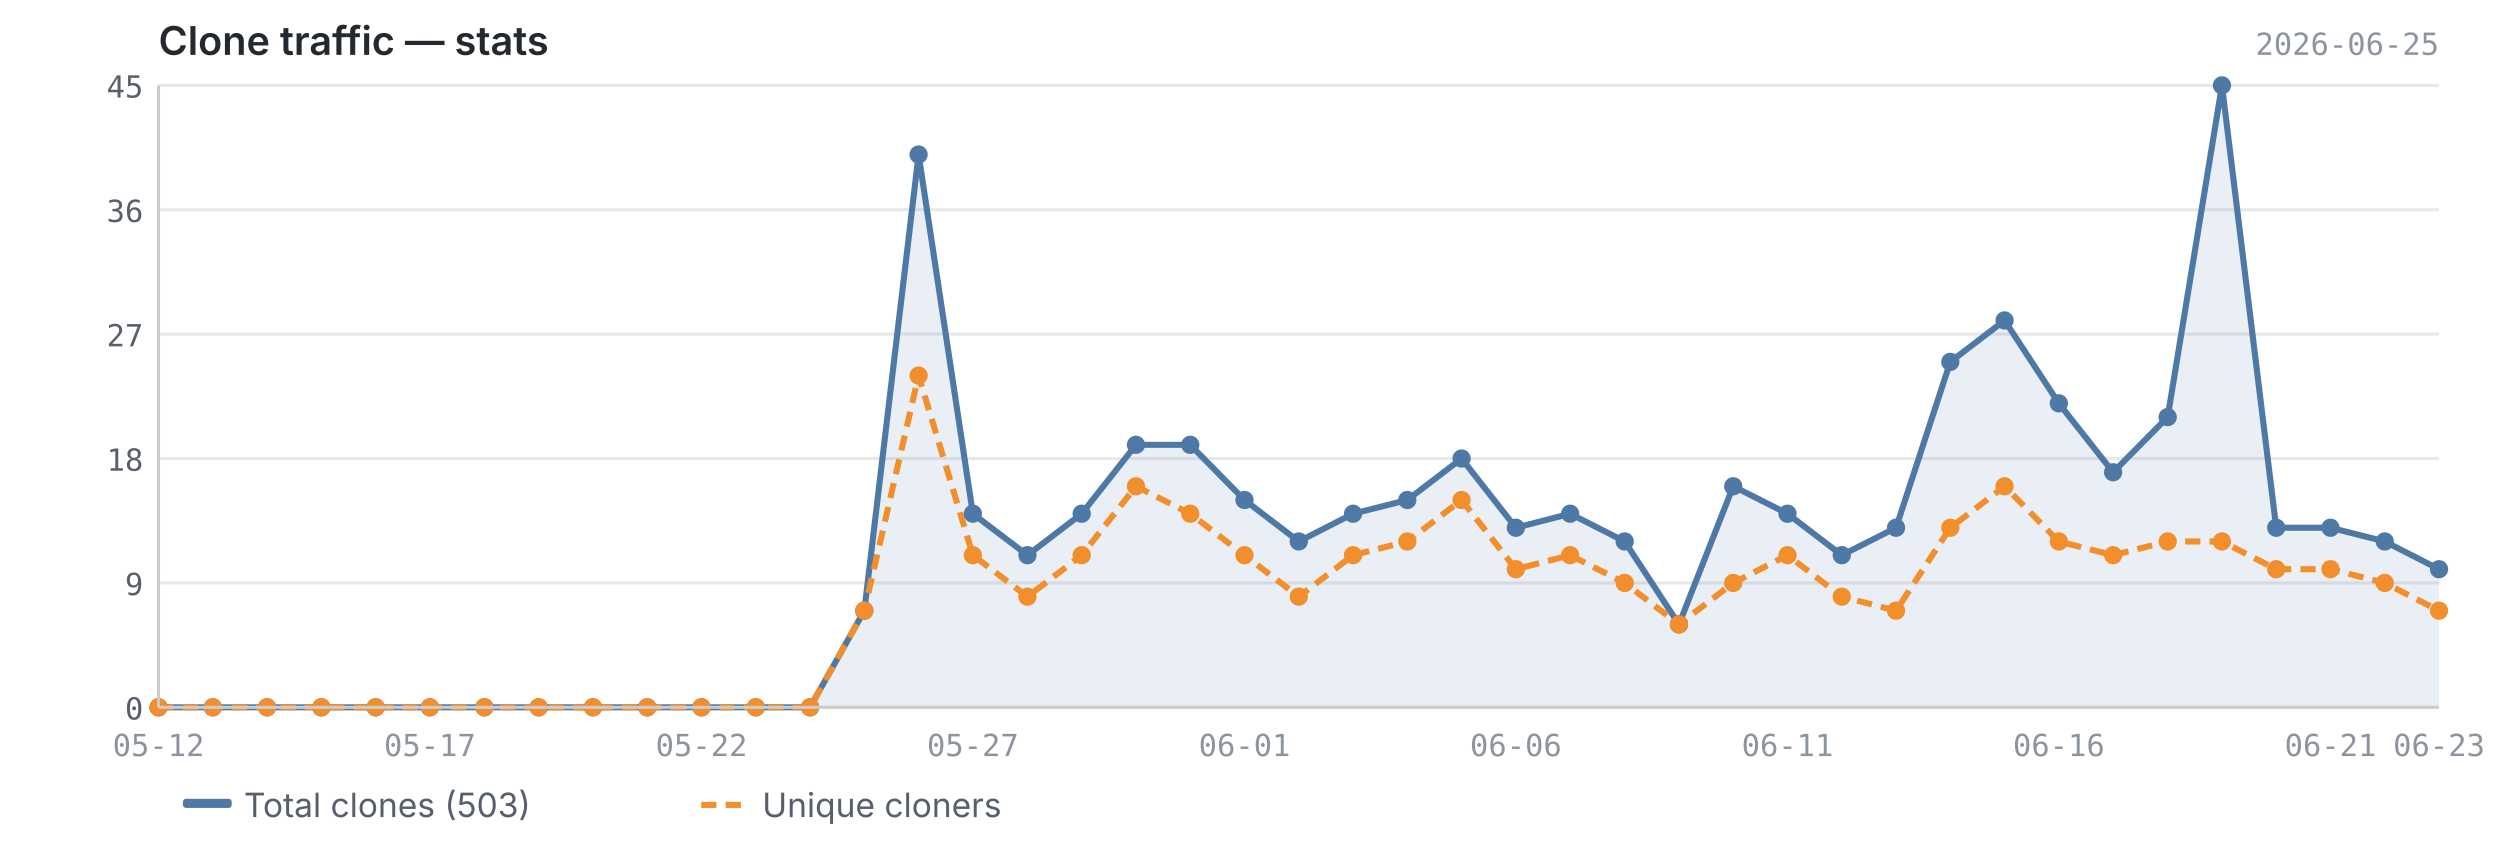
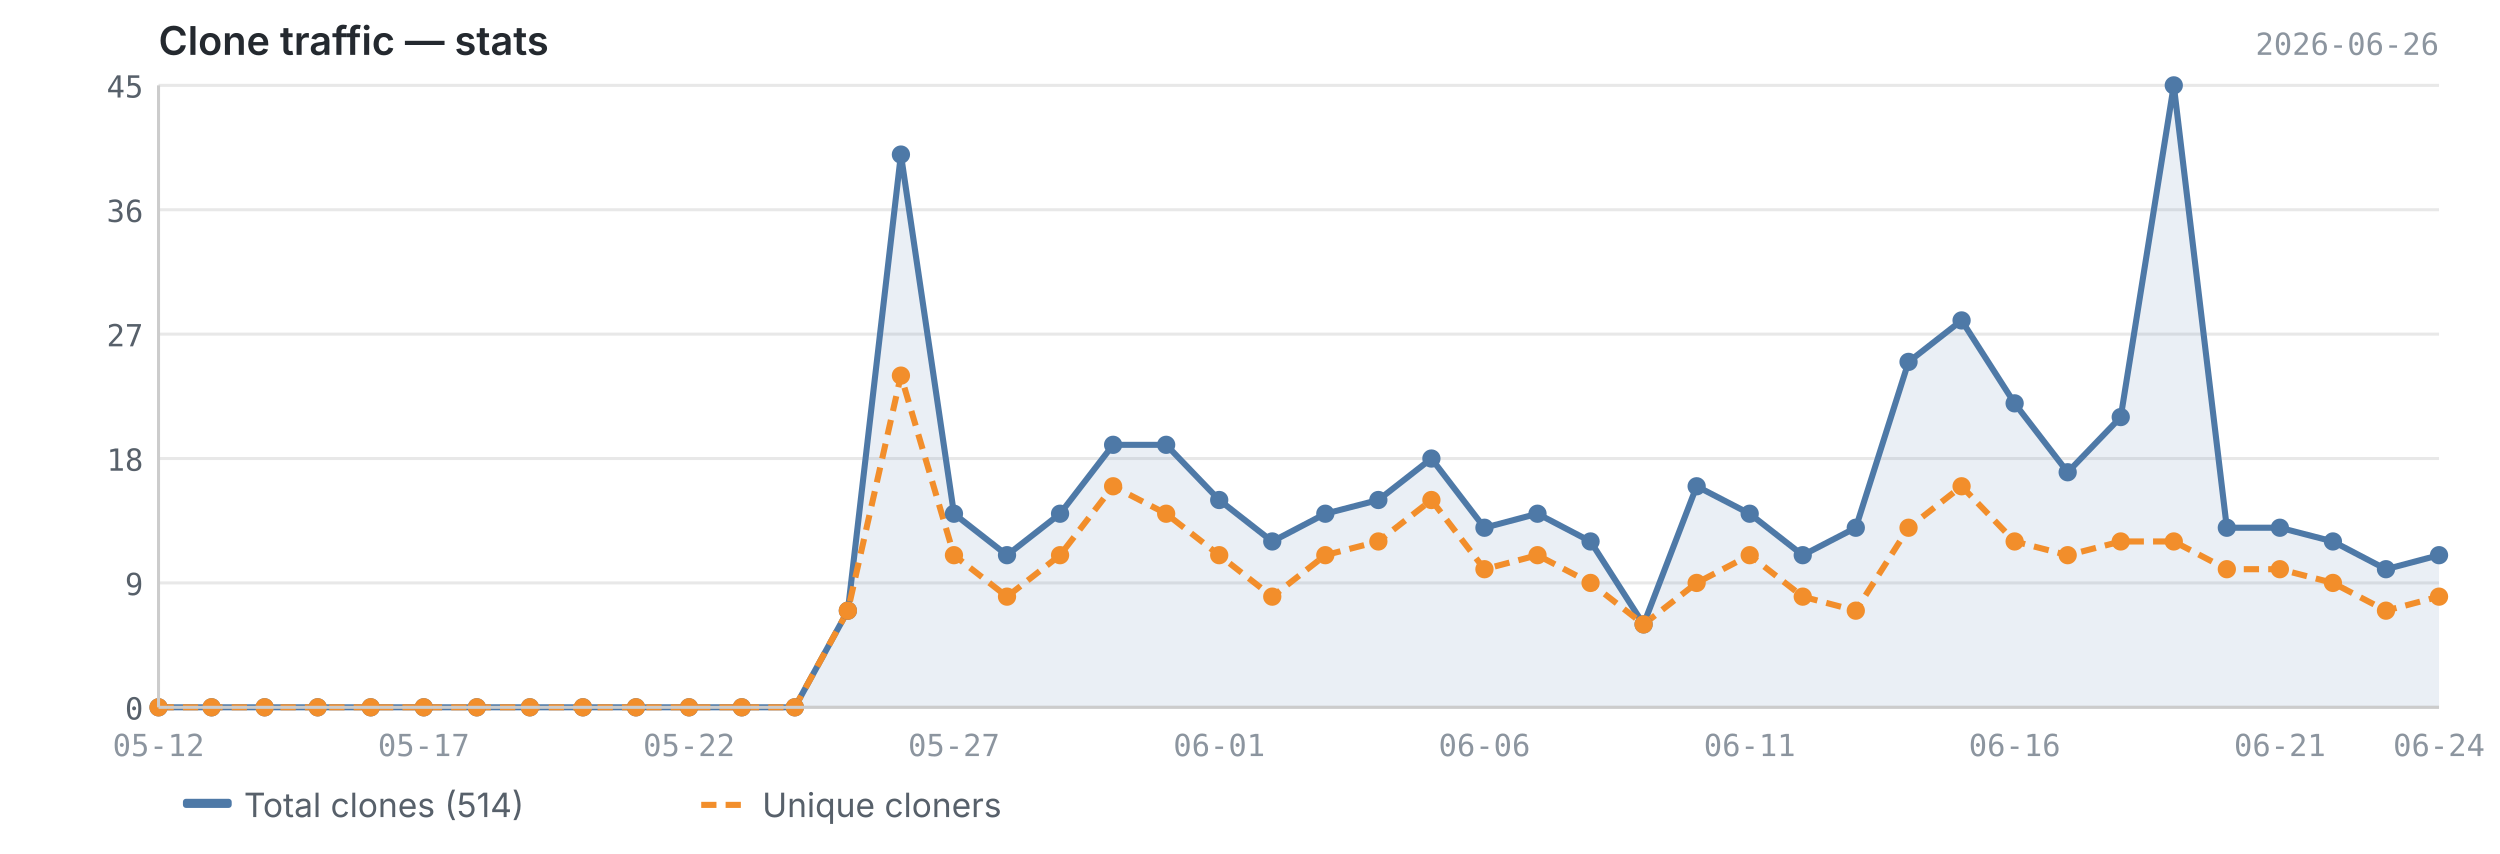
<svg xmlns="http://www.w3.org/2000/svg" viewBox="0 0 820 280" width="820" height="280">
  <text x="52" y="18" font-size="13" font-weight="600" fill="#24292f" font-family="-apple-system, BlinkMacSystemFont, 'Segoe UI', sans-serif">Clone traffic — stats</text>
-   <text x="800" y="18" font-size="10" fill="#8c959f" font-family="ui-monospace, SFMono-Regular, 'SF Mono', Menlo, monospace" text-anchor="end">2026-06-25</text>
+   <text x="800" y="18" font-size="10" fill="#8c959f" font-family="ui-monospace, SFMono-Regular, 'SF Mono', Menlo, monospace" text-anchor="end">2026-06-26</text>
  <line x1="52" y1="232.0" x2="800" y2="232.0" stroke="#e8e8e8" stroke-width="1" />
  <line x1="52" y1="191.2" x2="800" y2="191.2" stroke="#e8e8e8" stroke-width="1" />
  <line x1="52" y1="150.4" x2="800" y2="150.4" stroke="#e8e8e8" stroke-width="1" />
  <line x1="52" y1="109.6" x2="800" y2="109.6" stroke="#e8e8e8" stroke-width="1" />
  <line x1="52" y1="68.8" x2="800" y2="68.8" stroke="#e8e8e8" stroke-width="1" />
  <line x1="52" y1="28.0" x2="800" y2="28.0" stroke="#e8e8e8" stroke-width="1" />
-   <path d="M52.0,232.0 L52.0,232.0 L69.8,232.0 L87.6,232.0 L105.4,232.0 L123.2,232.0 L141.0,232.0 L158.9,232.0 L176.7,232.0 L194.5,232.0 L212.3,232.0 L230.1,232.0 L247.9,232.0 L265.7,232.0 L283.5,200.3 L301.3,50.7 L319.1,168.5 L337.0,182.1 L354.8,168.5 L372.6,145.9 L390.4,145.9 L408.2,164.0 L426.0,177.6 L443.8,168.5 L461.6,164.0 L479.4,150.4 L497.2,173.1 L515.0,168.5 L532.9,177.6 L550.7,204.8 L568.5,159.5 L586.3,168.5 L604.1,182.1 L621.9,173.1 L639.7,118.7 L657.5,105.1 L675.3,132.3 L693.1,154.9 L711.0,136.8 L728.8,28.0 L746.6,173.1 L764.4,173.1 L782.2,177.6 L800.0,186.7 L800.0,232.0 L52.0,232.0Z" fill="#4e79a7" opacity="0.12" />
-   <polyline points="52.0,232.0 69.8,232.0 87.6,232.0 105.4,232.0 123.2,232.0 141.0,232.0 158.9,232.0 176.7,232.0 194.5,232.0 212.3,232.0 230.1,232.0 247.9,232.0 265.7,232.0 283.5,200.3 301.3,50.7 319.1,168.5 337.0,182.1 354.8,168.5 372.6,145.9 390.4,145.9 408.2,164.0 426.0,177.6 443.8,168.5 461.6,164.0 479.4,150.4 497.2,173.1 515.0,168.5 532.9,177.6 550.7,204.8 568.5,159.5 586.3,168.5 604.1,182.1 621.9,173.1 639.7,118.7 657.5,105.1 675.3,132.3 693.1,154.9 711.0,136.8 728.8,28.0 746.6,173.1 764.4,173.1 782.2,177.6 800.0,186.7" fill="none" stroke="#4e79a7" stroke-width="2" stroke-linejoin="round" />
-   <polyline points="52.0,232.0 69.8,232.0 87.6,232.0 105.4,232.0 123.2,232.0 141.0,232.0 158.9,232.0 176.7,232.0 194.5,232.0 212.3,232.0 230.1,232.0 247.9,232.0 265.7,232.0 283.5,200.3 301.3,123.2 319.1,182.1 337.0,195.7 354.8,182.1 372.6,159.5 390.4,168.5 408.2,182.1 426.0,195.7 443.8,182.1 461.6,177.6 479.4,164.0 497.2,186.7 515.0,182.1 532.9,191.2 550.7,204.8 568.5,191.2 586.3,182.1 604.1,195.7 621.9,200.3 639.7,173.1 657.5,159.5 675.3,177.6 693.1,182.1 711.0,177.6 728.8,177.6 746.6,186.7 764.4,186.7 782.2,191.2 800.0,200.3" fill="none" stroke="#f28e2b" stroke-width="2" stroke-linejoin="round" stroke-dasharray="5,3" />
+   <path d="M52.0,232.0 L52.0,232.0 L69.4,232.0 L86.8,232.0 L104.2,232.0 L121.6,232.0 L139.0,232.0 L156.4,232.0 L173.8,232.0 L191.2,232.0 L208.6,232.0 L226.0,232.0 L243.3,232.0 L260.7,232.0 L278.1,200.3 L295.5,50.7 L312.9,168.5 L330.3,182.1 L347.7,168.5 L365.1,145.9 L382.5,145.9 L399.9,164.0 L417.3,177.6 L434.7,168.5 L452.1,164.0 L469.5,150.4 L486.9,173.1 L504.3,168.5 L521.7,177.6 L539.1,204.8 L556.5,159.5 L573.9,168.5 L591.3,182.1 L608.7,173.1 L626.0,118.7 L643.4,105.1 L660.8,132.3 L678.2,154.9 L695.6,136.8 L713.0,28.0 L730.4,173.1 L747.8,173.1 L765.2,177.6 L782.6,186.7 L800.0,182.1 L800.0,232.0 L52.0,232.0Z" fill="#4e79a7" opacity="0.12" />
+   <polyline points="52.0,232.0 69.4,232.0 86.8,232.0 104.2,232.0 121.6,232.0 139.0,232.0 156.4,232.0 173.8,232.0 191.2,232.0 208.6,232.0 226.0,232.0 243.3,232.0 260.7,232.0 278.1,200.3 295.5,50.7 312.9,168.5 330.3,182.1 347.7,168.5 365.1,145.9 382.5,145.9 399.9,164.0 417.3,177.6 434.7,168.5 452.1,164.0 469.5,150.4 486.9,173.1 504.3,168.5 521.7,177.6 539.1,204.8 556.5,159.5 573.9,168.5 591.3,182.1 608.7,173.1 626.0,118.7 643.4,105.1 660.8,132.3 678.2,154.9 695.6,136.8 713.0,28.0 730.4,173.1 747.8,173.1 765.2,177.6 782.6,186.7 800.0,182.1" fill="none" stroke="#4e79a7" stroke-width="2" stroke-linejoin="round" />
+   <polyline points="52.0,232.0 69.4,232.0 86.8,232.0 104.2,232.0 121.6,232.0 139.0,232.0 156.4,232.0 173.8,232.0 191.2,232.0 208.6,232.0 226.0,232.0 243.3,232.0 260.7,232.0 278.1,200.3 295.5,123.2 312.9,182.1 330.3,195.7 347.7,182.1 365.1,159.5 382.5,168.5 399.9,182.1 417.3,195.7 434.7,182.1 452.1,177.6 469.5,164.0 486.9,186.7 504.3,182.1 521.7,191.2 539.1,204.8 556.5,191.2 573.9,182.1 591.3,195.7 608.7,200.3 626.0,173.1 643.4,159.5 660.8,177.6 678.2,182.1 695.6,177.6 713.0,177.6 730.4,186.7 747.8,186.7 765.2,191.2 782.6,200.3 800.0,195.7" fill="none" stroke="#f28e2b" stroke-width="2" stroke-linejoin="round" stroke-dasharray="5,3" />
  <circle cx="52.0" cy="232.0" r="3" fill="#4e79a7" />
-   <circle cx="69.8" cy="232.0" r="3" fill="#4e79a7" />
-   <circle cx="87.6" cy="232.0" r="3" fill="#4e79a7" />
-   <circle cx="105.4" cy="232.0" r="3" fill="#4e79a7" />
-   <circle cx="123.2" cy="232.0" r="3" fill="#4e79a7" />
-   <circle cx="141.0" cy="232.0" r="3" fill="#4e79a7" />
-   <circle cx="158.9" cy="232.0" r="3" fill="#4e79a7" />
-   <circle cx="176.7" cy="232.0" r="3" fill="#4e79a7" />
-   <circle cx="194.5" cy="232.0" r="3" fill="#4e79a7" />
-   <circle cx="212.3" cy="232.0" r="3" fill="#4e79a7" />
-   <circle cx="230.1" cy="232.0" r="3" fill="#4e79a7" />
-   <circle cx="247.9" cy="232.0" r="3" fill="#4e79a7" />
-   <circle cx="265.7" cy="232.0" r="3" fill="#4e79a7" />
-   <circle cx="283.5" cy="200.3" r="3" fill="#4e79a7" />
-   <circle cx="301.3" cy="50.7" r="3" fill="#4e79a7" />
-   <circle cx="319.1" cy="168.5" r="3" fill="#4e79a7" />
-   <circle cx="337.0" cy="182.1" r="3" fill="#4e79a7" />
-   <circle cx="354.8" cy="168.5" r="3" fill="#4e79a7" />
-   <circle cx="372.6" cy="145.9" r="3" fill="#4e79a7" />
-   <circle cx="390.4" cy="145.9" r="3" fill="#4e79a7" />
-   <circle cx="408.2" cy="164.0" r="3" fill="#4e79a7" />
-   <circle cx="426.0" cy="177.6" r="3" fill="#4e79a7" />
-   <circle cx="443.8" cy="168.5" r="3" fill="#4e79a7" />
-   <circle cx="461.6" cy="164.0" r="3" fill="#4e79a7" />
-   <circle cx="479.4" cy="150.4" r="3" fill="#4e79a7" />
-   <circle cx="497.2" cy="173.1" r="3" fill="#4e79a7" />
-   <circle cx="515.0" cy="168.5" r="3" fill="#4e79a7" />
-   <circle cx="532.9" cy="177.6" r="3" fill="#4e79a7" />
-   <circle cx="550.7" cy="204.8" r="3" fill="#4e79a7" />
-   <circle cx="568.5" cy="159.5" r="3" fill="#4e79a7" />
-   <circle cx="586.3" cy="168.5" r="3" fill="#4e79a7" />
-   <circle cx="604.1" cy="182.1" r="3" fill="#4e79a7" />
-   <circle cx="621.9" cy="173.1" r="3" fill="#4e79a7" />
-   <circle cx="639.7" cy="118.7" r="3" fill="#4e79a7" />
-   <circle cx="657.5" cy="105.1" r="3" fill="#4e79a7" />
-   <circle cx="675.3" cy="132.3" r="3" fill="#4e79a7" />
-   <circle cx="693.1" cy="154.9" r="3" fill="#4e79a7" />
-   <circle cx="711.0" cy="136.8" r="3" fill="#4e79a7" />
-   <circle cx="728.8" cy="28.0" r="3" fill="#4e79a7" />
-   <circle cx="746.6" cy="173.1" r="3" fill="#4e79a7" />
-   <circle cx="764.4" cy="173.1" r="3" fill="#4e79a7" />
-   <circle cx="782.2" cy="177.6" r="3" fill="#4e79a7" />
-   <circle cx="800.0" cy="186.7" r="3" fill="#4e79a7" />
+   <circle cx="69.4" cy="232.0" r="3" fill="#4e79a7" />
+   <circle cx="86.8" cy="232.0" r="3" fill="#4e79a7" />
+   <circle cx="104.2" cy="232.0" r="3" fill="#4e79a7" />
+   <circle cx="121.6" cy="232.0" r="3" fill="#4e79a7" />
+   <circle cx="139.0" cy="232.0" r="3" fill="#4e79a7" />
+   <circle cx="156.4" cy="232.0" r="3" fill="#4e79a7" />
+   <circle cx="173.8" cy="232.0" r="3" fill="#4e79a7" />
+   <circle cx="191.2" cy="232.0" r="3" fill="#4e79a7" />
+   <circle cx="208.6" cy="232.0" r="3" fill="#4e79a7" />
+   <circle cx="226.0" cy="232.0" r="3" fill="#4e79a7" />
+   <circle cx="243.3" cy="232.0" r="3" fill="#4e79a7" />
+   <circle cx="260.7" cy="232.0" r="3" fill="#4e79a7" />
+   <circle cx="278.1" cy="200.3" r="3" fill="#4e79a7" />
+   <circle cx="295.5" cy="50.7" r="3" fill="#4e79a7" />
+   <circle cx="312.9" cy="168.5" r="3" fill="#4e79a7" />
+   <circle cx="330.3" cy="182.1" r="3" fill="#4e79a7" />
+   <circle cx="347.7" cy="168.5" r="3" fill="#4e79a7" />
+   <circle cx="365.1" cy="145.9" r="3" fill="#4e79a7" />
+   <circle cx="382.5" cy="145.9" r="3" fill="#4e79a7" />
+   <circle cx="399.9" cy="164.0" r="3" fill="#4e79a7" />
+   <circle cx="417.3" cy="177.6" r="3" fill="#4e79a7" />
+   <circle cx="434.7" cy="168.5" r="3" fill="#4e79a7" />
+   <circle cx="452.1" cy="164.0" r="3" fill="#4e79a7" />
+   <circle cx="469.5" cy="150.4" r="3" fill="#4e79a7" />
+   <circle cx="486.9" cy="173.1" r="3" fill="#4e79a7" />
+   <circle cx="504.3" cy="168.5" r="3" fill="#4e79a7" />
+   <circle cx="521.7" cy="177.6" r="3" fill="#4e79a7" />
+   <circle cx="539.1" cy="204.8" r="3" fill="#4e79a7" />
+   <circle cx="556.5" cy="159.5" r="3" fill="#4e79a7" />
+   <circle cx="573.9" cy="168.5" r="3" fill="#4e79a7" />
+   <circle cx="591.3" cy="182.1" r="3" fill="#4e79a7" />
+   <circle cx="608.7" cy="173.1" r="3" fill="#4e79a7" />
+   <circle cx="626.0" cy="118.7" r="3" fill="#4e79a7" />
+   <circle cx="643.4" cy="105.1" r="3" fill="#4e79a7" />
+   <circle cx="660.8" cy="132.3" r="3" fill="#4e79a7" />
+   <circle cx="678.2" cy="154.9" r="3" fill="#4e79a7" />
+   <circle cx="695.6" cy="136.8" r="3" fill="#4e79a7" />
+   <circle cx="713.0" cy="28.0" r="3" fill="#4e79a7" />
+   <circle cx="730.4" cy="173.1" r="3" fill="#4e79a7" />
+   <circle cx="747.8" cy="173.1" r="3" fill="#4e79a7" />
+   <circle cx="765.2" cy="177.6" r="3" fill="#4e79a7" />
+   <circle cx="782.6" cy="186.7" r="3" fill="#4e79a7" />
+   <circle cx="800.0" cy="182.1" r="3" fill="#4e79a7" />
  <circle cx="52.0" cy="232.0" r="3" fill="#f28e2b" />
-   <circle cx="69.8" cy="232.0" r="3" fill="#f28e2b" />
-   <circle cx="87.6" cy="232.0" r="3" fill="#f28e2b" />
-   <circle cx="105.4" cy="232.0" r="3" fill="#f28e2b" />
-   <circle cx="123.2" cy="232.0" r="3" fill="#f28e2b" />
-   <circle cx="141.0" cy="232.0" r="3" fill="#f28e2b" />
-   <circle cx="158.9" cy="232.0" r="3" fill="#f28e2b" />
-   <circle cx="176.7" cy="232.0" r="3" fill="#f28e2b" />
-   <circle cx="194.5" cy="232.0" r="3" fill="#f28e2b" />
-   <circle cx="212.3" cy="232.0" r="3" fill="#f28e2b" />
-   <circle cx="230.1" cy="232.0" r="3" fill="#f28e2b" />
-   <circle cx="247.9" cy="232.0" r="3" fill="#f28e2b" />
-   <circle cx="265.7" cy="232.0" r="3" fill="#f28e2b" />
-   <circle cx="283.5" cy="200.3" r="3" fill="#f28e2b" />
-   <circle cx="301.3" cy="123.2" r="3" fill="#f28e2b" />
-   <circle cx="319.1" cy="182.1" r="3" fill="#f28e2b" />
-   <circle cx="337.0" cy="195.7" r="3" fill="#f28e2b" />
-   <circle cx="354.8" cy="182.1" r="3" fill="#f28e2b" />
-   <circle cx="372.6" cy="159.5" r="3" fill="#f28e2b" />
-   <circle cx="390.4" cy="168.5" r="3" fill="#f28e2b" />
-   <circle cx="408.2" cy="182.1" r="3" fill="#f28e2b" />
-   <circle cx="426.0" cy="195.7" r="3" fill="#f28e2b" />
-   <circle cx="443.8" cy="182.1" r="3" fill="#f28e2b" />
-   <circle cx="461.6" cy="177.6" r="3" fill="#f28e2b" />
-   <circle cx="479.4" cy="164.0" r="3" fill="#f28e2b" />
-   <circle cx="497.2" cy="186.7" r="3" fill="#f28e2b" />
-   <circle cx="515.0" cy="182.1" r="3" fill="#f28e2b" />
-   <circle cx="532.9" cy="191.2" r="3" fill="#f28e2b" />
-   <circle cx="550.7" cy="204.8" r="3" fill="#f28e2b" />
-   <circle cx="568.5" cy="191.2" r="3" fill="#f28e2b" />
-   <circle cx="586.3" cy="182.1" r="3" fill="#f28e2b" />
-   <circle cx="604.1" cy="195.7" r="3" fill="#f28e2b" />
-   <circle cx="621.9" cy="200.3" r="3" fill="#f28e2b" />
-   <circle cx="639.7" cy="173.1" r="3" fill="#f28e2b" />
-   <circle cx="657.5" cy="159.5" r="3" fill="#f28e2b" />
-   <circle cx="675.3" cy="177.6" r="3" fill="#f28e2b" />
-   <circle cx="693.1" cy="182.1" r="3" fill="#f28e2b" />
-   <circle cx="711.0" cy="177.6" r="3" fill="#f28e2b" />
-   <circle cx="728.8" cy="177.6" r="3" fill="#f28e2b" />
-   <circle cx="746.6" cy="186.7" r="3" fill="#f28e2b" />
-   <circle cx="764.4" cy="186.7" r="3" fill="#f28e2b" />
-   <circle cx="782.2" cy="191.2" r="3" fill="#f28e2b" />
-   <circle cx="800.0" cy="200.3" r="3" fill="#f28e2b" />
+   <circle cx="69.4" cy="232.0" r="3" fill="#f28e2b" />
+   <circle cx="86.8" cy="232.0" r="3" fill="#f28e2b" />
+   <circle cx="104.2" cy="232.0" r="3" fill="#f28e2b" />
+   <circle cx="121.6" cy="232.0" r="3" fill="#f28e2b" />
+   <circle cx="139.0" cy="232.0" r="3" fill="#f28e2b" />
+   <circle cx="156.4" cy="232.0" r="3" fill="#f28e2b" />
+   <circle cx="173.8" cy="232.0" r="3" fill="#f28e2b" />
+   <circle cx="191.2" cy="232.0" r="3" fill="#f28e2b" />
+   <circle cx="208.6" cy="232.0" r="3" fill="#f28e2b" />
+   <circle cx="226.0" cy="232.0" r="3" fill="#f28e2b" />
+   <circle cx="243.3" cy="232.0" r="3" fill="#f28e2b" />
+   <circle cx="260.7" cy="232.0" r="3" fill="#f28e2b" />
+   <circle cx="278.1" cy="200.3" r="3" fill="#f28e2b" />
+   <circle cx="295.5" cy="123.2" r="3" fill="#f28e2b" />
+   <circle cx="312.9" cy="182.1" r="3" fill="#f28e2b" />
+   <circle cx="330.3" cy="195.7" r="3" fill="#f28e2b" />
+   <circle cx="347.7" cy="182.1" r="3" fill="#f28e2b" />
+   <circle cx="365.1" cy="159.5" r="3" fill="#f28e2b" />
+   <circle cx="382.5" cy="168.5" r="3" fill="#f28e2b" />
+   <circle cx="399.9" cy="182.1" r="3" fill="#f28e2b" />
+   <circle cx="417.3" cy="195.7" r="3" fill="#f28e2b" />
+   <circle cx="434.7" cy="182.1" r="3" fill="#f28e2b" />
+   <circle cx="452.1" cy="177.6" r="3" fill="#f28e2b" />
+   <circle cx="469.5" cy="164.0" r="3" fill="#f28e2b" />
+   <circle cx="486.9" cy="186.7" r="3" fill="#f28e2b" />
+   <circle cx="504.3" cy="182.1" r="3" fill="#f28e2b" />
+   <circle cx="521.7" cy="191.2" r="3" fill="#f28e2b" />
+   <circle cx="539.1" cy="204.8" r="3" fill="#f28e2b" />
+   <circle cx="556.5" cy="191.2" r="3" fill="#f28e2b" />
+   <circle cx="573.9" cy="182.1" r="3" fill="#f28e2b" />
+   <circle cx="591.3" cy="195.7" r="3" fill="#f28e2b" />
+   <circle cx="608.7" cy="200.3" r="3" fill="#f28e2b" />
+   <circle cx="626.0" cy="173.1" r="3" fill="#f28e2b" />
+   <circle cx="643.4" cy="159.5" r="3" fill="#f28e2b" />
+   <circle cx="660.8" cy="177.6" r="3" fill="#f28e2b" />
+   <circle cx="678.2" cy="182.1" r="3" fill="#f28e2b" />
+   <circle cx="695.6" cy="177.6" r="3" fill="#f28e2b" />
+   <circle cx="713.0" cy="177.6" r="3" fill="#f28e2b" />
+   <circle cx="730.4" cy="186.7" r="3" fill="#f28e2b" />
+   <circle cx="747.8" cy="186.7" r="3" fill="#f28e2b" />
+   <circle cx="765.2" cy="191.2" r="3" fill="#f28e2b" />
+   <circle cx="782.6" cy="200.3" r="3" fill="#f28e2b" />
+   <circle cx="800.0" cy="195.7" r="3" fill="#f28e2b" />
  <line x1="52" y1="28" x2="52" y2="232" stroke="#cccccc" stroke-width="1" />
  <line x1="52" y1="232" x2="800" y2="232" stroke="#cccccc" stroke-width="1" />
  <text x="47" y="236.0" text-anchor="end" font-size="10" fill="#57606a" font-family="ui-monospace, SFMono-Regular, 'SF Mono', Menlo, monospace">0</text>
  <text x="47" y="195.2" text-anchor="end" font-size="10" fill="#57606a" font-family="ui-monospace, SFMono-Regular, 'SF Mono', Menlo, monospace">9</text>
  <text x="47" y="154.4" text-anchor="end" font-size="10" fill="#57606a" font-family="ui-monospace, SFMono-Regular, 'SF Mono', Menlo, monospace">18</text>
  <text x="47" y="113.6" text-anchor="end" font-size="10" fill="#57606a" font-family="ui-monospace, SFMono-Regular, 'SF Mono', Menlo, monospace">27</text>
  <text x="47" y="72.8" text-anchor="end" font-size="10" fill="#57606a" font-family="ui-monospace, SFMono-Regular, 'SF Mono', Menlo, monospace">36</text>
  <text x="47" y="32.0" text-anchor="end" font-size="10" fill="#57606a" font-family="ui-monospace, SFMono-Regular, 'SF Mono', Menlo, monospace">45</text>
  <text x="52.0" y="248" text-anchor="middle" font-size="10" fill="#8c959f" font-family="ui-monospace, SFMono-Regular, 'SF Mono', Menlo, monospace">05-12</text>
-   <text x="675.3" y="248" text-anchor="middle" font-size="10" fill="#8c959f" font-family="ui-monospace, SFMono-Regular, 'SF Mono', Menlo, monospace">06-16</text>
-   <text x="141.0" y="248" text-anchor="middle" font-size="10" fill="#8c959f" font-family="ui-monospace, SFMono-Regular, 'SF Mono', Menlo, monospace">05-17</text>
-   <text x="764.4" y="248" text-anchor="middle" font-size="10" fill="#8c959f" font-family="ui-monospace, SFMono-Regular, 'SF Mono', Menlo, monospace">06-21</text>
-   <text x="230.1" y="248" text-anchor="middle" font-size="10" fill="#8c959f" font-family="ui-monospace, SFMono-Regular, 'SF Mono', Menlo, monospace">05-22</text>
-   <text x="800.0" y="248" text-anchor="middle" font-size="10" fill="#8c959f" font-family="ui-monospace, SFMono-Regular, 'SF Mono', Menlo, monospace">06-23</text>
-   <text x="319.1" y="248" text-anchor="middle" font-size="10" fill="#8c959f" font-family="ui-monospace, SFMono-Regular, 'SF Mono', Menlo, monospace">05-27</text>
-   <text x="408.2" y="248" text-anchor="middle" font-size="10" fill="#8c959f" font-family="ui-monospace, SFMono-Regular, 'SF Mono', Menlo, monospace">06-01</text>
-   <text x="497.2" y="248" text-anchor="middle" font-size="10" fill="#8c959f" font-family="ui-monospace, SFMono-Regular, 'SF Mono', Menlo, monospace">06-06</text>
-   <text x="586.3" y="248" text-anchor="middle" font-size="10" fill="#8c959f" font-family="ui-monospace, SFMono-Regular, 'SF Mono', Menlo, monospace">06-11</text>
+   <text x="660.8" y="248" text-anchor="middle" font-size="10" fill="#8c959f" font-family="ui-monospace, SFMono-Regular, 'SF Mono', Menlo, monospace">06-16</text>
+   <text x="139.0" y="248" text-anchor="middle" font-size="10" fill="#8c959f" font-family="ui-monospace, SFMono-Regular, 'SF Mono', Menlo, monospace">05-17</text>
+   <text x="747.8" y="248" text-anchor="middle" font-size="10" fill="#8c959f" font-family="ui-monospace, SFMono-Regular, 'SF Mono', Menlo, monospace">06-21</text>
+   <text x="226.0" y="248" text-anchor="middle" font-size="10" fill="#8c959f" font-family="ui-monospace, SFMono-Regular, 'SF Mono', Menlo, monospace">05-22</text>
+   <text x="800.0" y="248" text-anchor="middle" font-size="10" fill="#8c959f" font-family="ui-monospace, SFMono-Regular, 'SF Mono', Menlo, monospace">06-24</text>
+   <text x="312.9" y="248" text-anchor="middle" font-size="10" fill="#8c959f" font-family="ui-monospace, SFMono-Regular, 'SF Mono', Menlo, monospace">05-27</text>
+   <text x="399.9" y="248" text-anchor="middle" font-size="10" fill="#8c959f" font-family="ui-monospace, SFMono-Regular, 'SF Mono', Menlo, monospace">06-01</text>
+   <text x="486.9" y="248" text-anchor="middle" font-size="10" fill="#8c959f" font-family="ui-monospace, SFMono-Regular, 'SF Mono', Menlo, monospace">06-06</text>
+   <text x="573.9" y="248" text-anchor="middle" font-size="10" fill="#8c959f" font-family="ui-monospace, SFMono-Regular, 'SF Mono', Menlo, monospace">06-11</text>
  <rect x="60" y="262" width="16" height="3" fill="#4e79a7" rx="1" />
-   <text x="80" y="268" font-size="11" fill="#57606a" font-family="-apple-system, BlinkMacSystemFont, 'Segoe UI', sans-serif">Total clones (503)</text>
+   <text x="80" y="268" font-size="11" fill="#57606a" font-family="-apple-system, BlinkMacSystemFont, 'Segoe UI', sans-serif">Total clones (514)</text>
  <line x1="230" y1="264" x2="246" y2="264" stroke="#f28e2b" stroke-width="2" stroke-dasharray="5,3" />
  <text x="250" y="268" font-size="11" fill="#57606a" font-family="-apple-system, BlinkMacSystemFont, 'Segoe UI', sans-serif">Unique cloners</text>
</svg>
